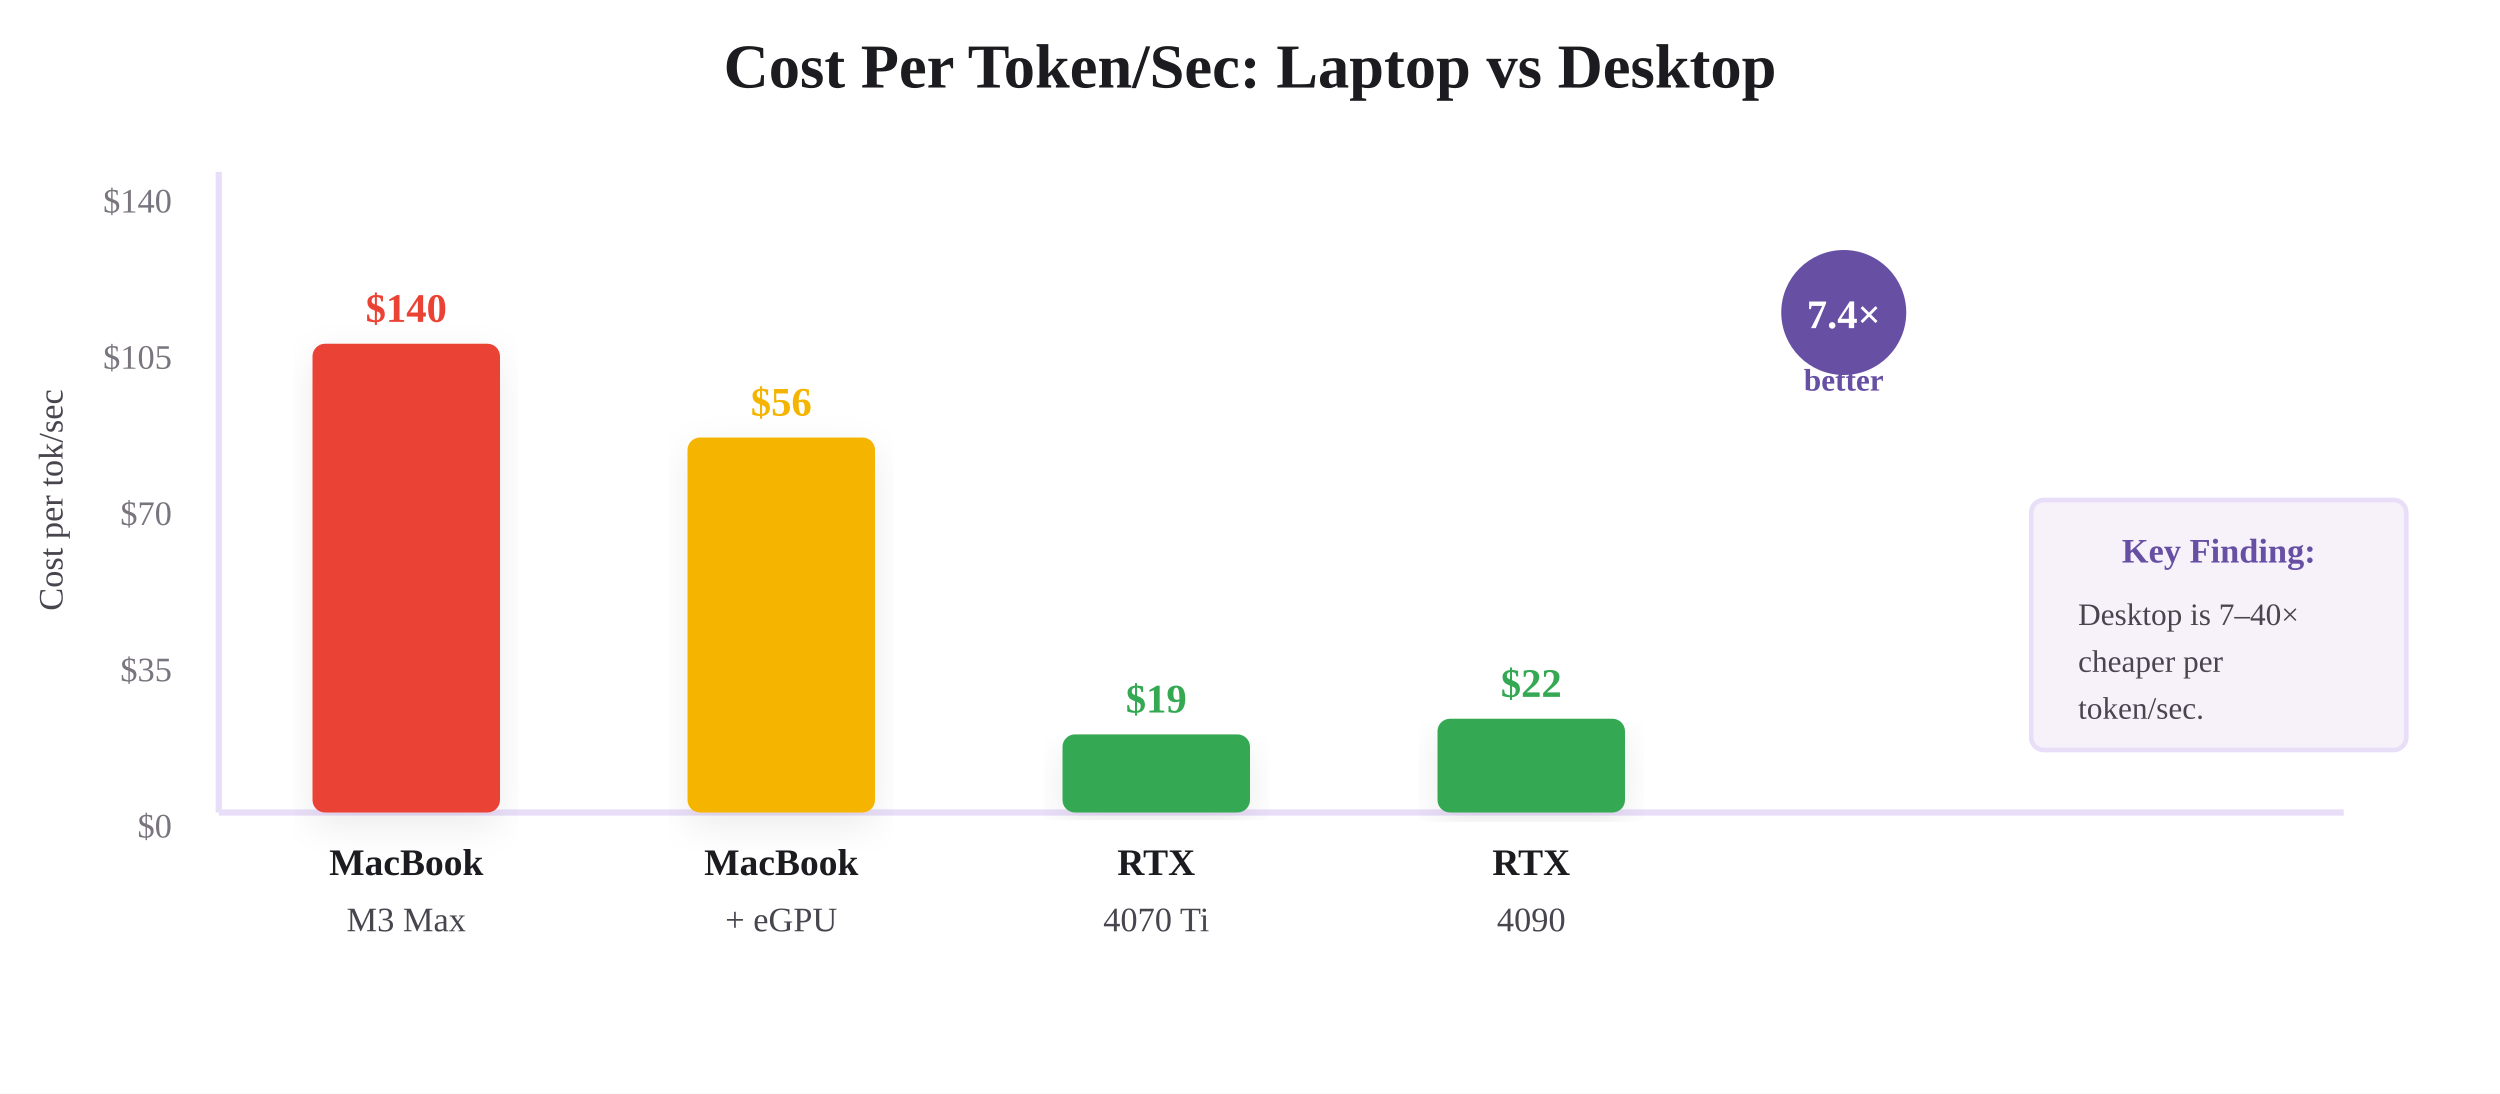
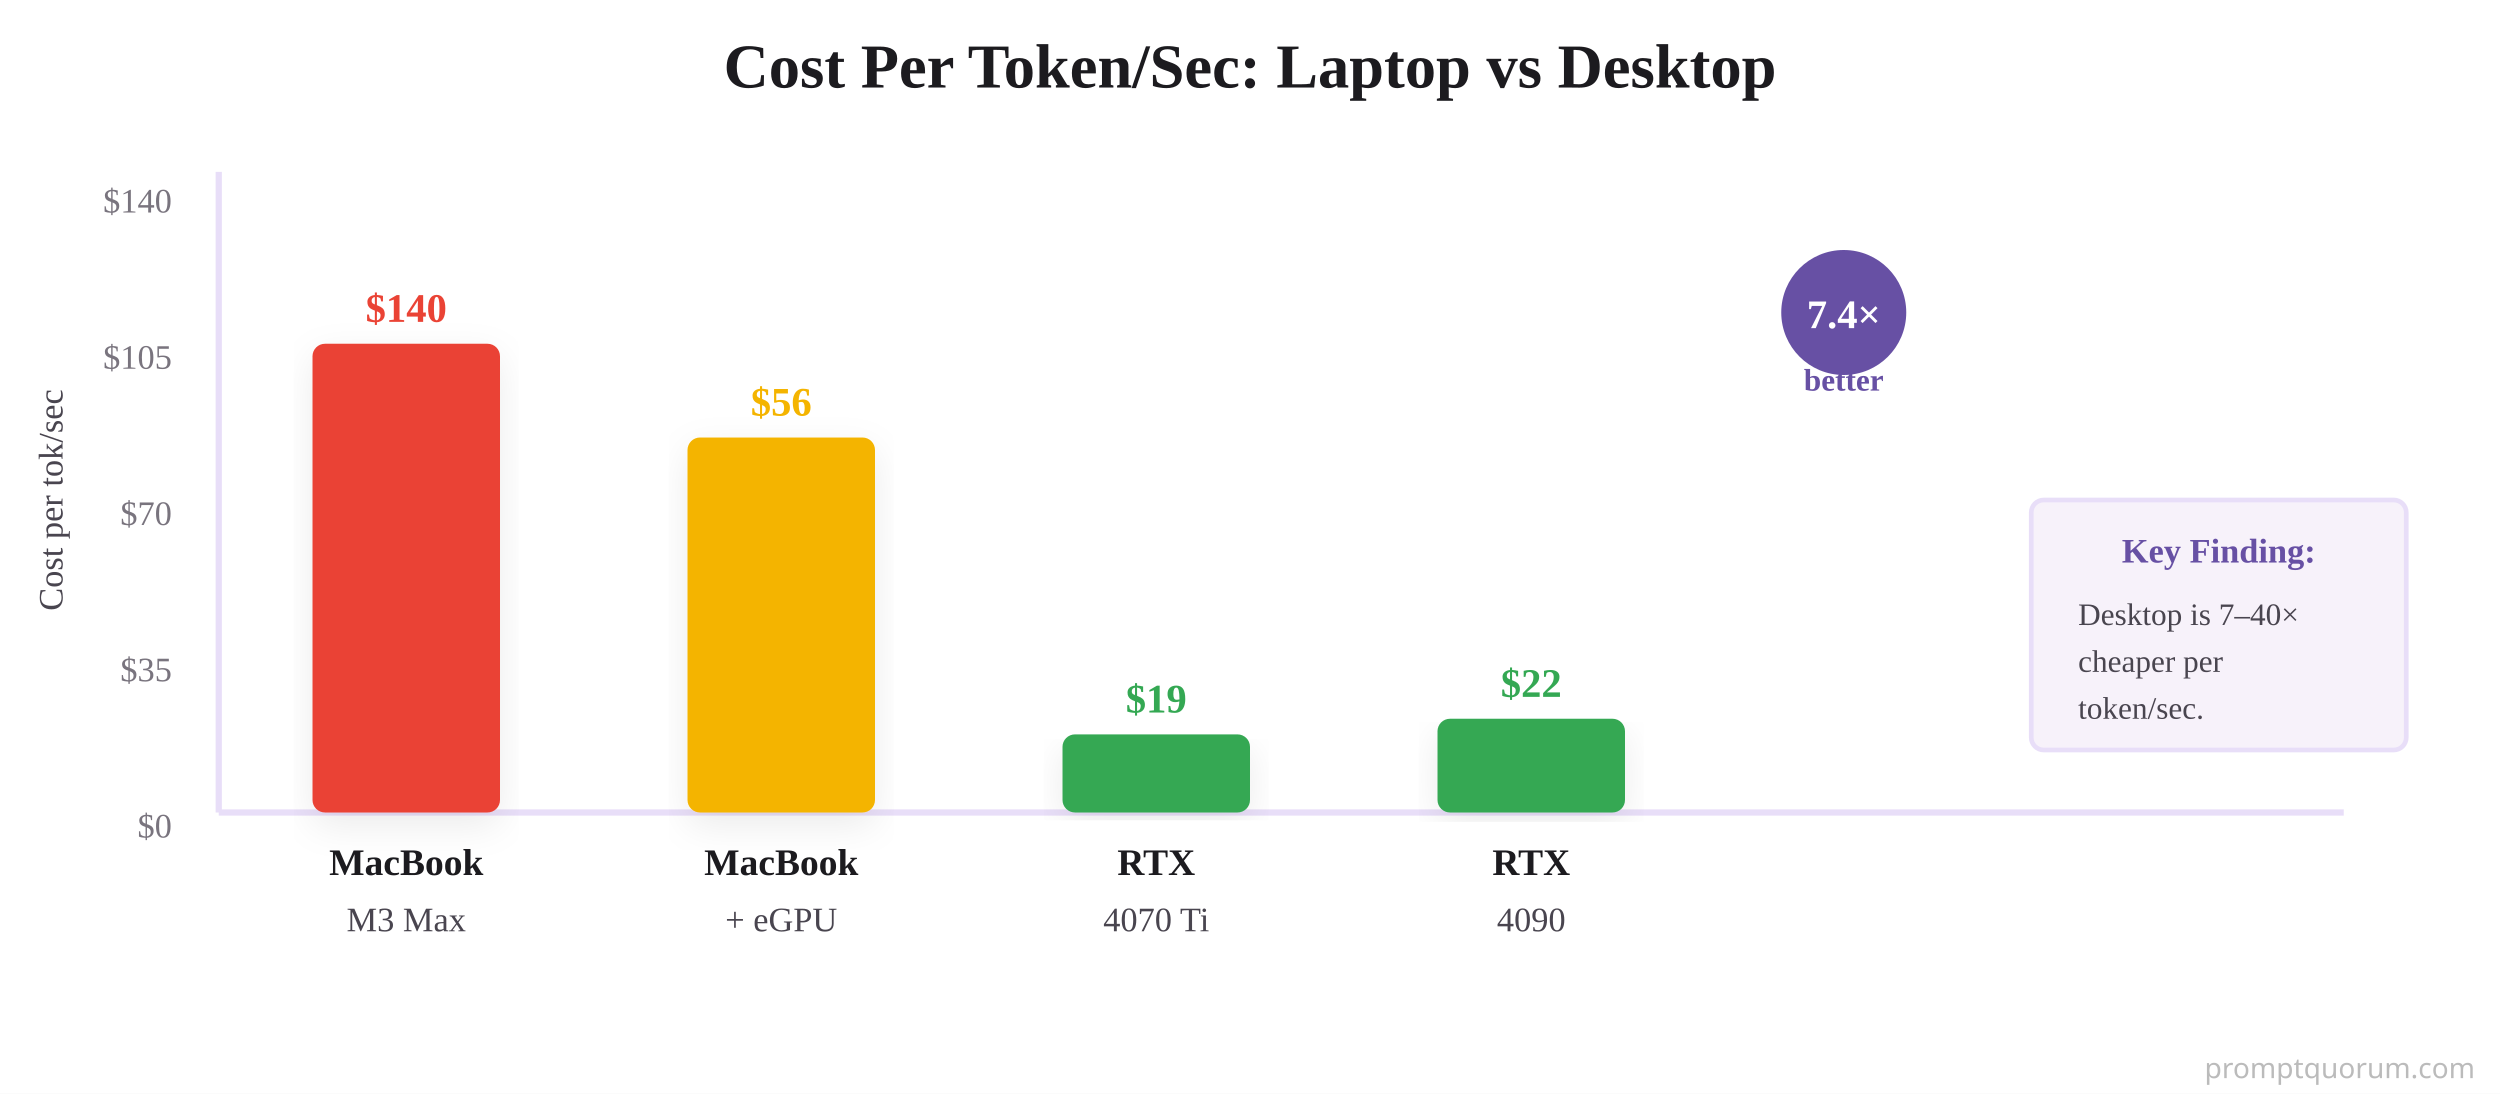
<svg xmlns="http://www.w3.org/2000/svg" viewBox="0 0 800 350">
  <defs>
    <filter id="shadow">
      <feDropShadow dx="0" dy="4" stdDeviation="6" flood-opacity="0.08" />
    </filter>
  </defs>
  <rect width="800" height="350" fill="#FFFFFF" />
  <text x="400" y="28" font-size="20" font-weight="700" fill="#1C1B1F" text-anchor="middle">
    Cost Per Token/Sec: Laptop vs Desktop
  </text>
  <line x1="70" y1="55" x2="70" y2="260" stroke="#E8DEF8" stroke-width="2" />
  <line x1="70" y1="260" x2="750" y2="260" stroke="#E8DEF8" stroke-width="2" />
  <text x="55" y="268" font-size="11" fill="#79747E" text-anchor="end">$0</text>
  <text x="55" y="218" font-size="11" fill="#79747E" text-anchor="end">$35</text>
  <text x="55" y="168" font-size="11" fill="#79747E" text-anchor="end">$70</text>
  <text x="55" y="118" font-size="11" fill="#79747E" text-anchor="end">$105</text>
  <text x="55" y="68" font-size="11" fill="#79747E" text-anchor="end">$140</text>
  <text x="20" y="160" font-size="11" fill="#49454F" text-anchor="middle" transform="rotate(-90 20 160)">
    Cost per tok/sec
  </text>
  <rect x="100" y="110" width="60" height="150" rx="4" fill="#EA4335" filter="url(#shadow)" />
  <text x="130" y="280" font-size="12" font-weight="700" fill="#1C1B1F" text-anchor="middle">MacBook</text>
  <text x="130" y="298" font-size="11" fill="#49454F" text-anchor="middle">M3 Max</text>
  <text x="130" y="103" font-size="13" font-weight="700" fill="#EA4335" text-anchor="middle">$140</text>
  <rect x="220" y="140" width="60" height="120" rx="4" fill="#F4B400" filter="url(#shadow)" />
  <text x="250" y="280" font-size="12" font-weight="700" fill="#1C1B1F" text-anchor="middle">MacBook</text>
  <text x="250" y="298" font-size="11" fill="#49454F" text-anchor="middle">+ eGPU</text>
  <text x="250" y="133" font-size="13" font-weight="700" fill="#F4B400" text-anchor="middle">$56</text>
  <rect x="340" y="235" width="60" height="25" rx="4" fill="#34A853" filter="url(#shadow)" />
  <text x="370" y="280" font-size="12" font-weight="700" fill="#1C1B1F" text-anchor="middle">RTX</text>
  <text x="370" y="298" font-size="11" fill="#49454F" text-anchor="middle">4070 Ti</text>
  <text x="370" y="228" font-size="13" font-weight="700" fill="#34A853" text-anchor="middle">$19</text>
  <rect x="460" y="230" width="60" height="30" rx="4" fill="#34A853" filter="url(#shadow)" />
  <text x="490" y="280" font-size="12" font-weight="700" fill="#1C1B1F" text-anchor="middle">RTX</text>
  <text x="490" y="298" font-size="11" fill="#49454F" text-anchor="middle">4090</text>
  <text x="490" y="223" font-size="13" font-weight="700" fill="#34A853" text-anchor="middle">$22</text>
  <circle cx="590" cy="100" r="20" fill="#6750A4" />
  <text x="590" y="105" font-size="13" font-weight="700" fill="#FFFFFF" text-anchor="middle">7.4×</text>
  <text x="590" y="125" font-size="10" fill="#6750A4" text-anchor="middle" font-weight="600">better</text>
  <rect x="650" y="160" width="120" height="80" rx="4" fill="#F7F2FA" stroke="#E8DEF8" stroke-width="1.5" />
  <text x="710" y="180" font-size="11" font-weight="700" fill="#6750A4" text-anchor="middle">Key Finding:</text>
  <text x="665" y="200" font-size="10" fill="#49454F">Desktop is 7–40×</text>
  <text x="665" y="215" font-size="10" fill="#49454F">cheaper per</text>
  <text x="665" y="230" font-size="10" fill="#49454F">token/sec.</text>
+   <text x="792" y="345" font-family="system-ui,sans-serif" font-size="9" fill="#BBBBBB" text-anchor="end">promptquorum.com</text>
</svg>
